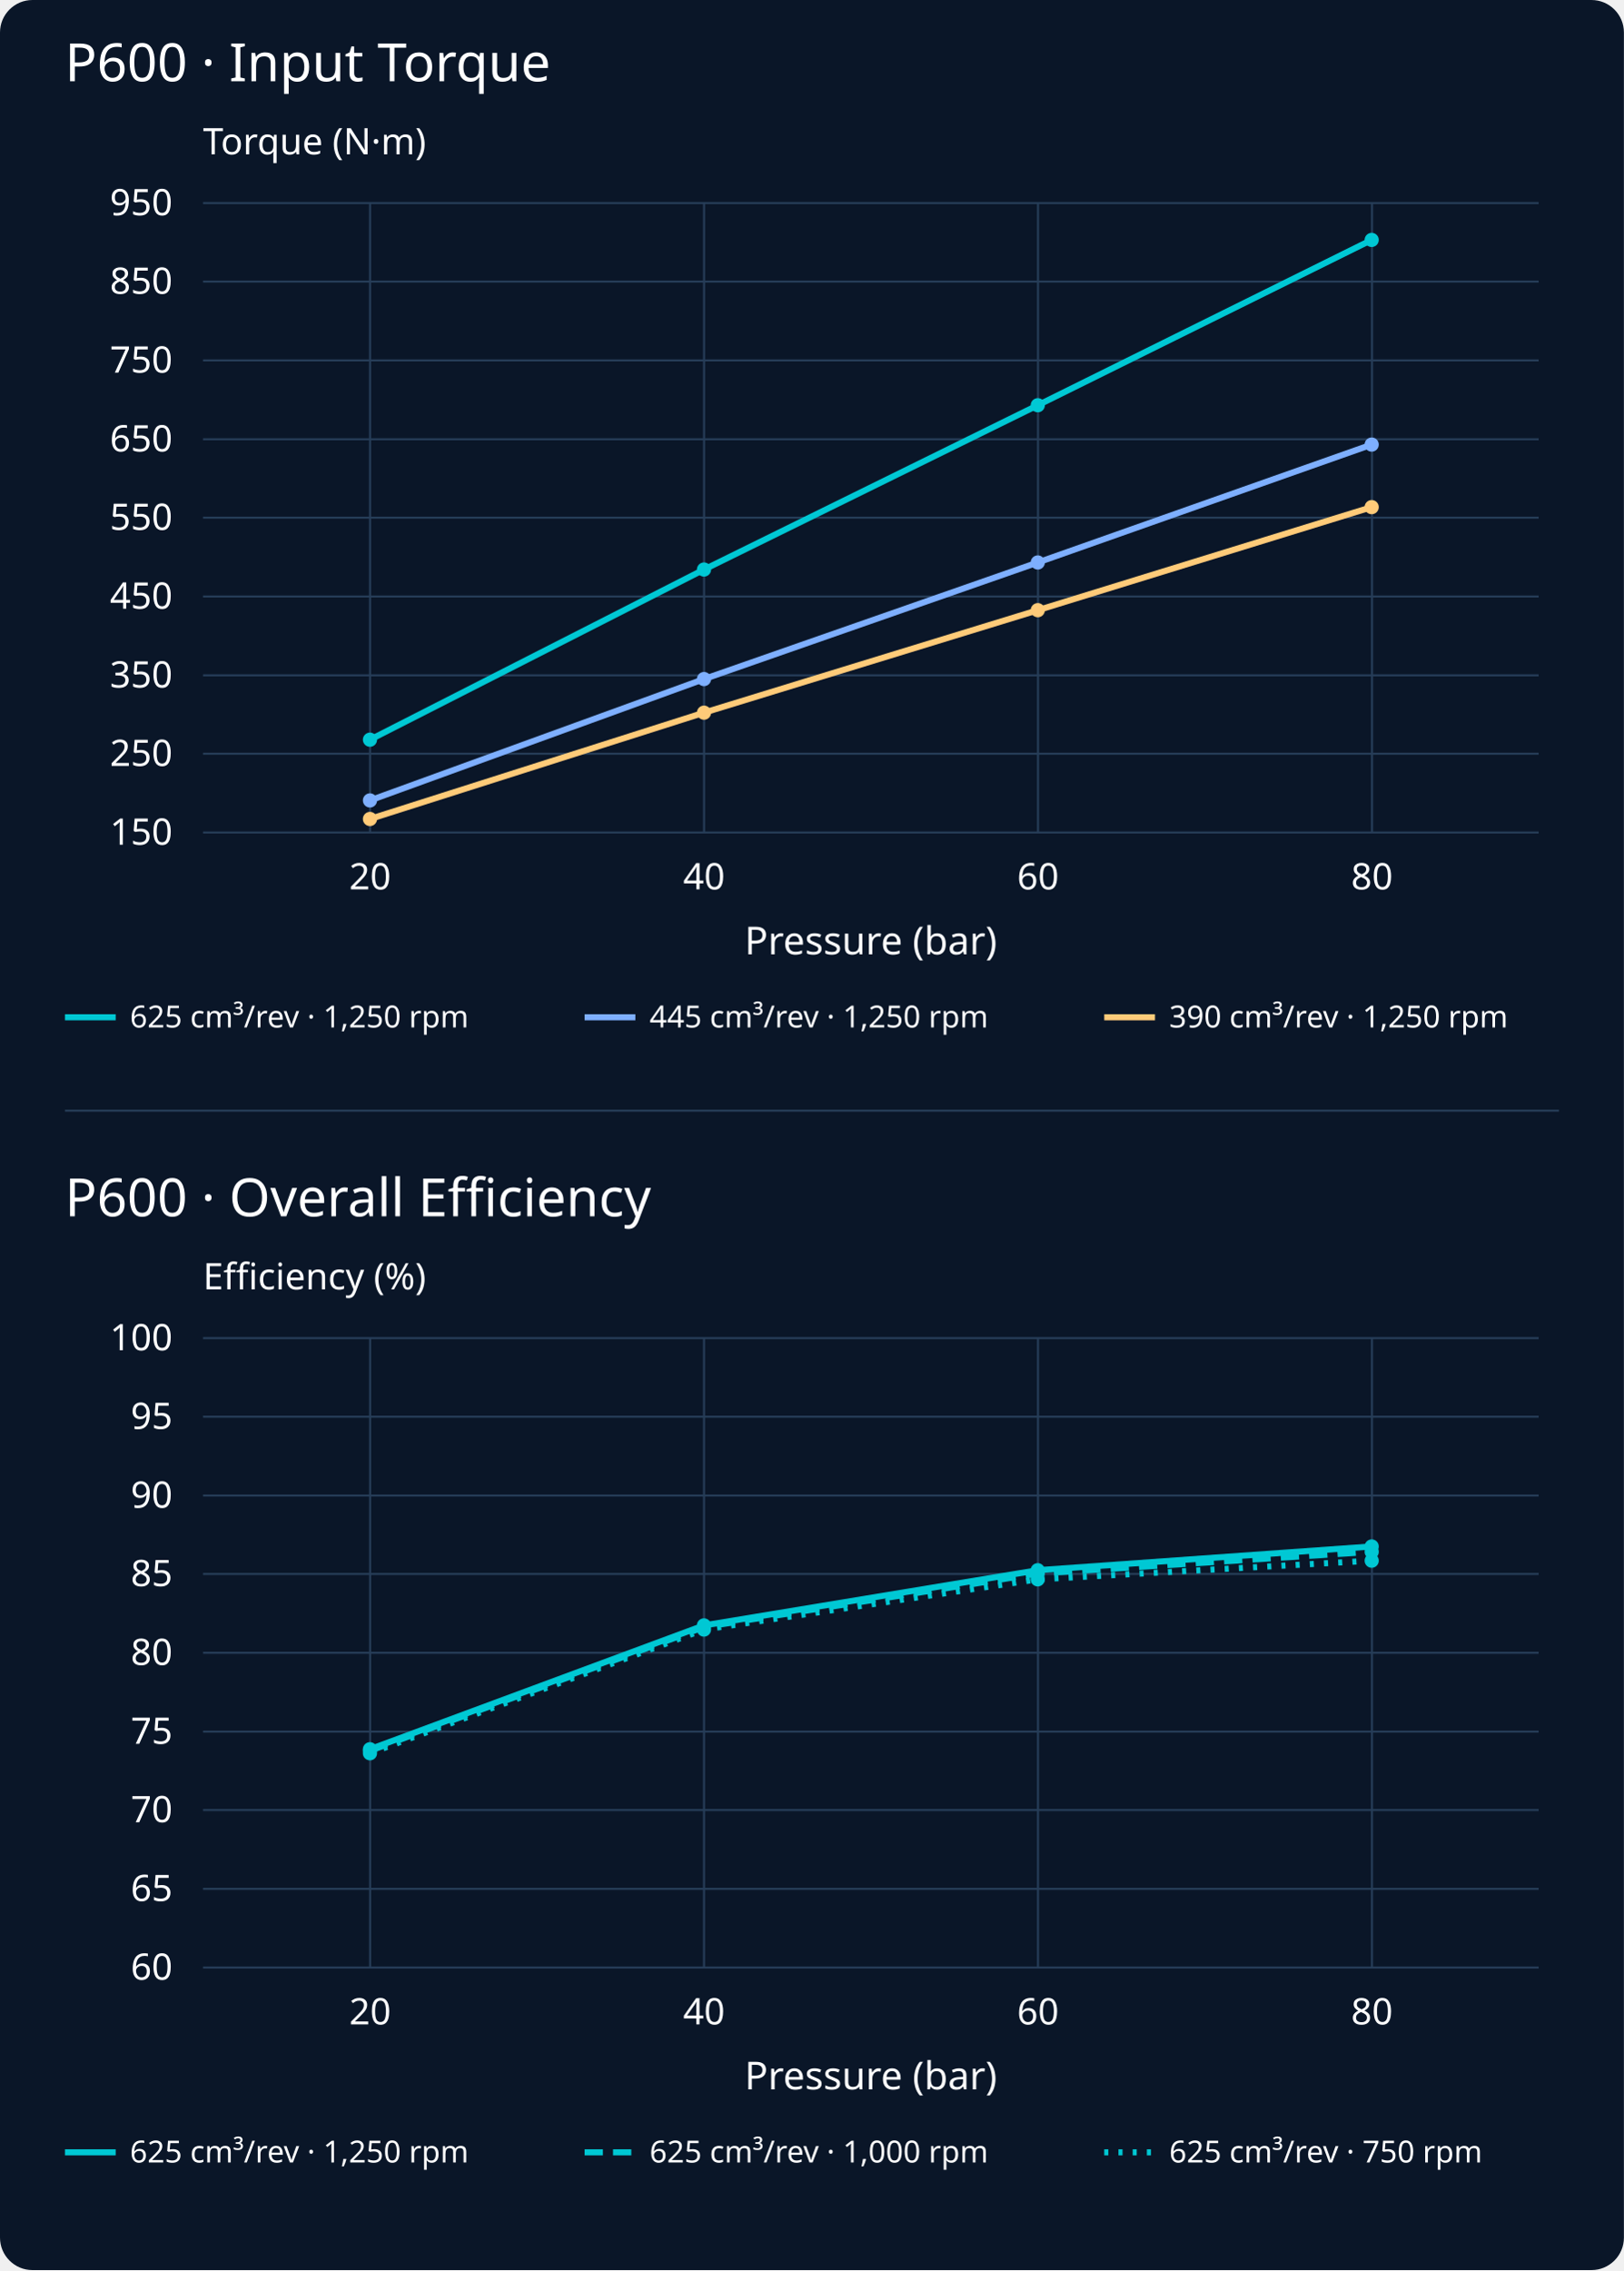
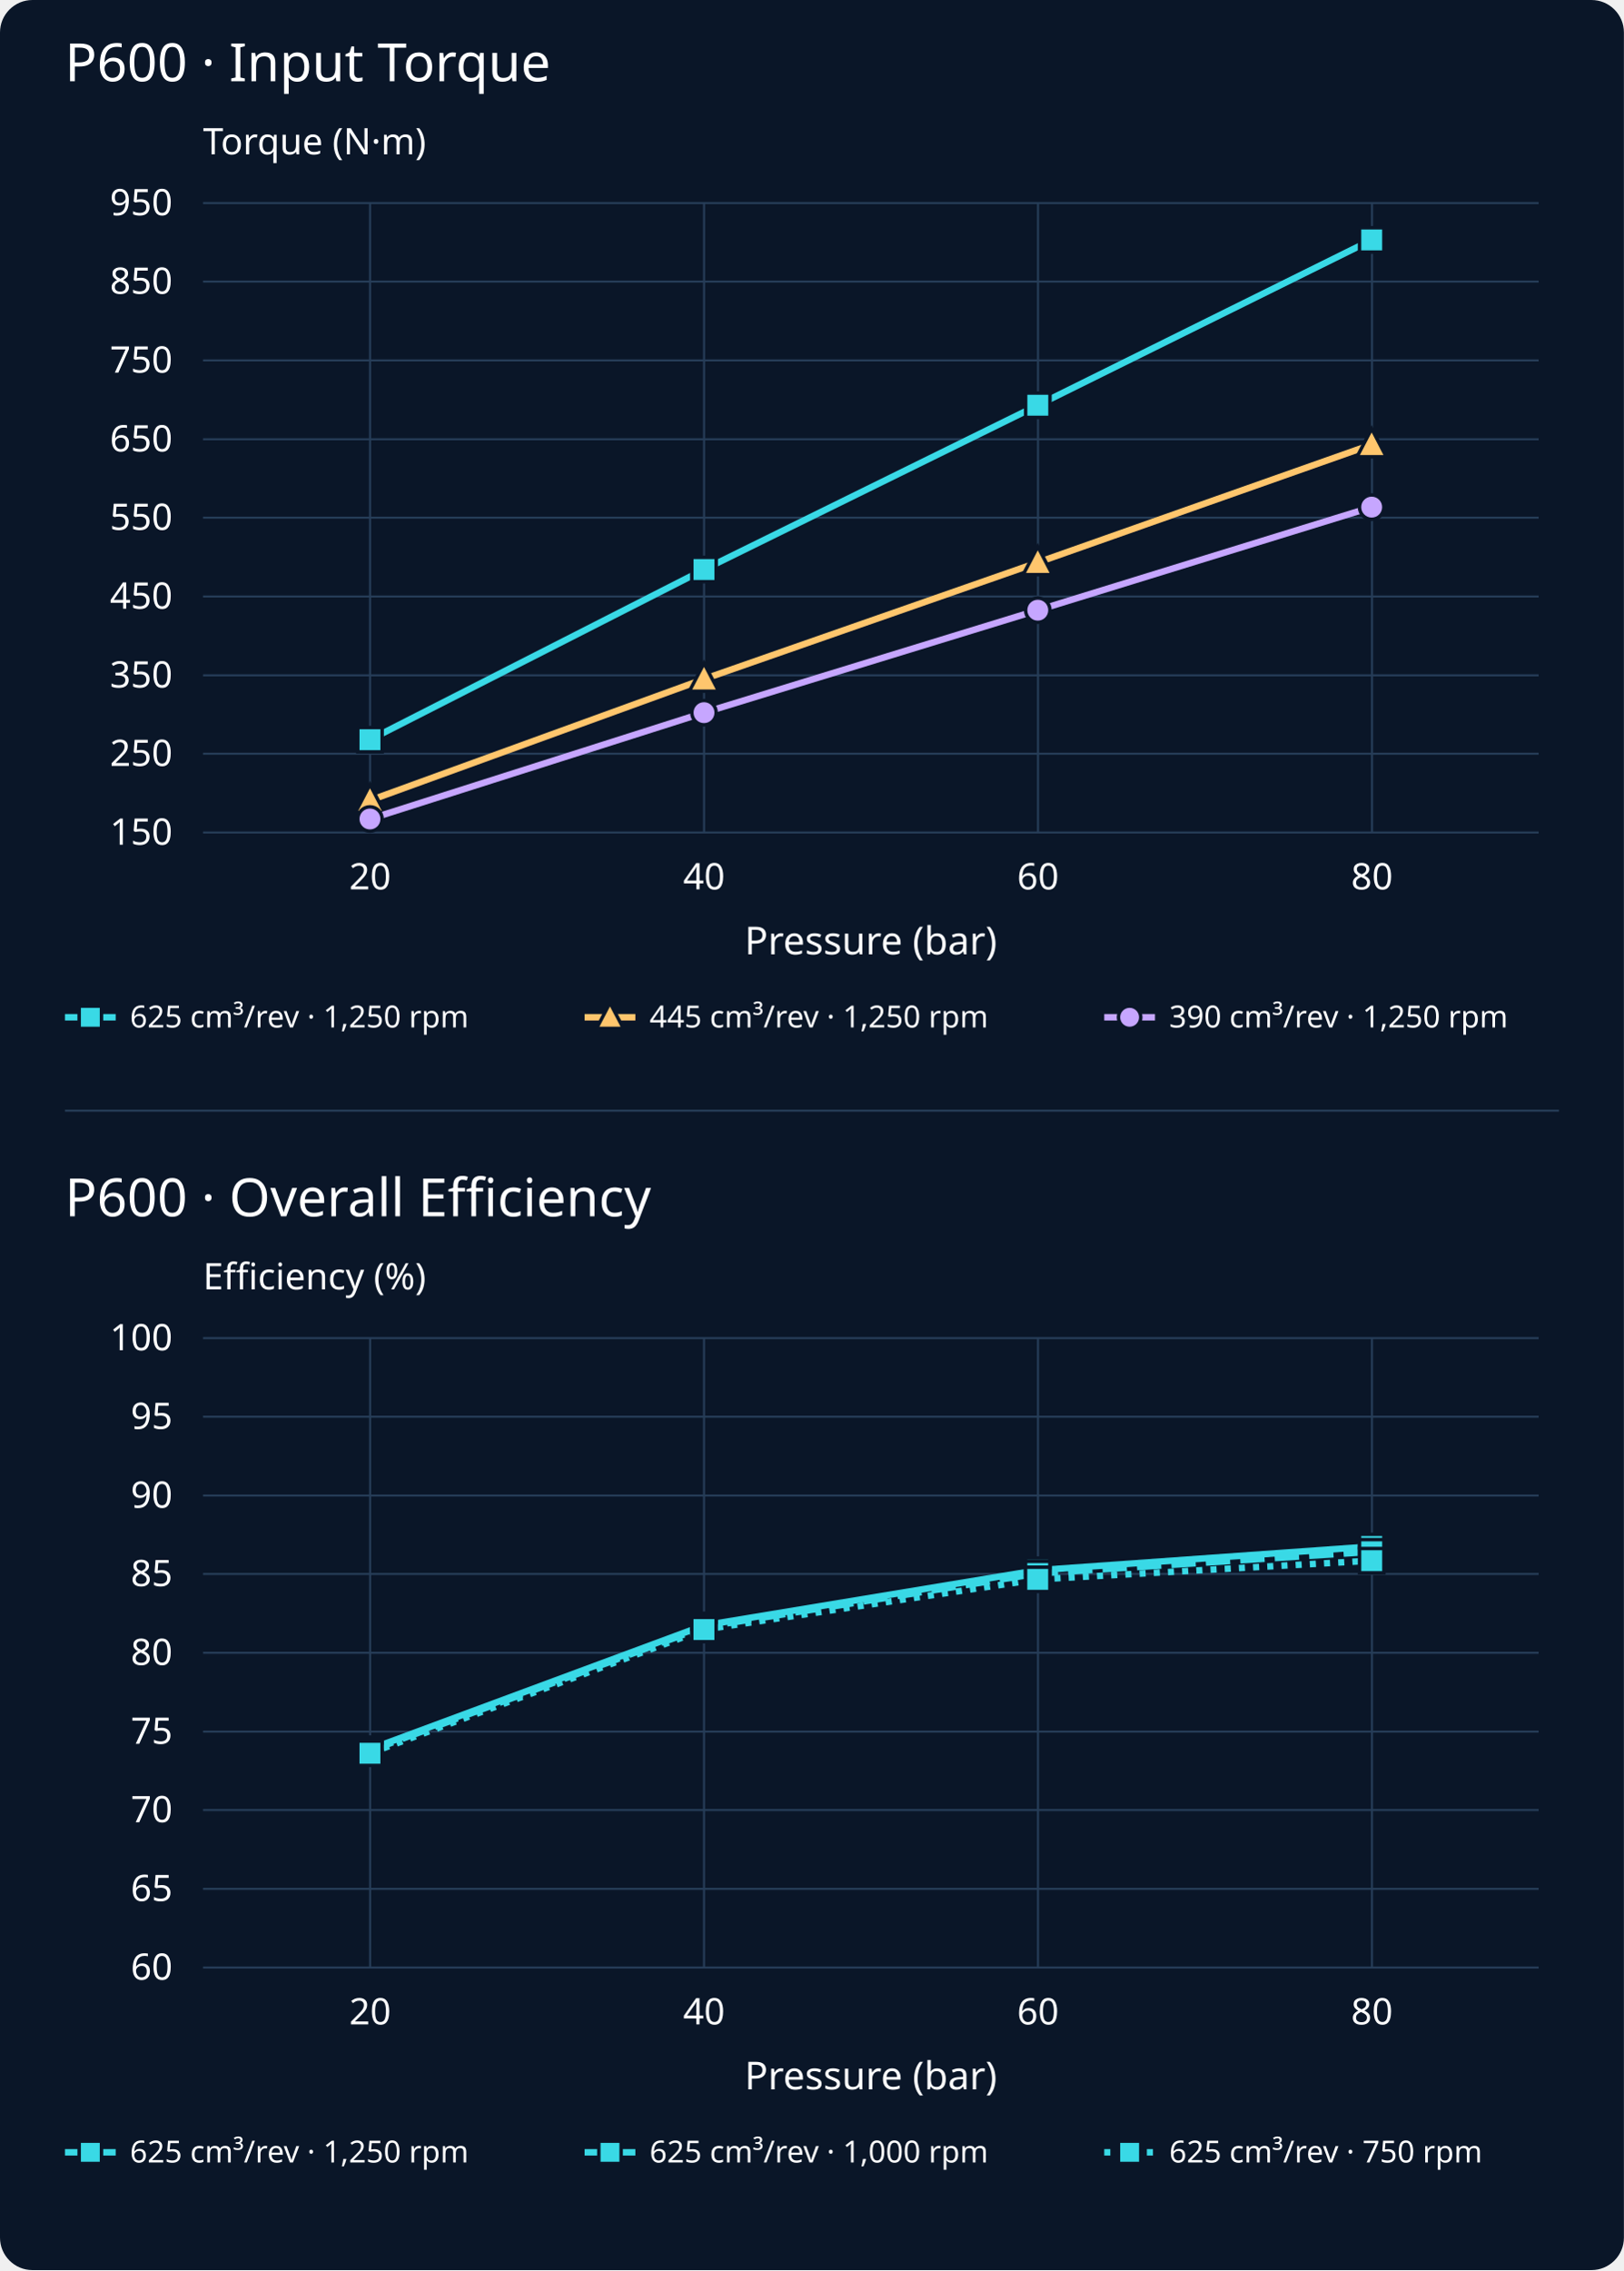
- <svg xmlns="http://www.w3.org/2000/svg" viewBox="0 0 800 1118" class="wq-chart" role="img" aria-label="P600 Input Torque and Overall Efficiency" style="font-family:Avenir, Avenir Next, Nunito Sans, sans-serif">
-   <rect width="800" height="1118" rx="16" fill="#0a1628" />
+ <svg xmlns="http://www.w3.org/2000/svg" aria-label="P600 Input Torque and Overall Efficiency" class="wq-chart" data-wq-readable="true" role="img" style="font-family:Avenir, Avenir Next, Nunito Sans, sans-serif" viewBox="0 0 800 1118">
+   <rect fill="#0a1628" height="1118" rx="16" width="800" />
  <g transform="translate(0 0)">
-     <text x="32.000" y="40.000" fill="#FFFFFF" font-size="26" text-anchor="start">P600 · Input Torque</text>
-     <text x="100.000" y="76.000" fill="#FFFFFF" font-size="18" text-anchor="start">Torque (N·m)</text>
+     <text fill="#FFFFFF" font-size="26" text-anchor="start" x="32.000" y="40.000">P600 · Input Torque</text>
+     <text fill="#FFFFFF" font-size="18" text-anchor="start" x="100.000" y="76.000">Torque (N·m)</text>
    <path d="M100 410.000H758" stroke="#263d58" stroke-width="1" />
-     <text x="85.000" y="416.000" fill="#FFFFFF" font-size="18" text-anchor="end">150</text>
+     <text fill="#FFFFFF" font-size="18" text-anchor="end" x="85.000" y="416.000">150</text>
    <path d="M100 371.210H758" stroke="#263d58" stroke-width="1" />
-     <text x="85.000" y="377.210" fill="#FFFFFF" font-size="18" text-anchor="end">250</text>
+     <text fill="#FFFFFF" font-size="18" text-anchor="end" x="85.000" y="377.210">250</text>
    <path d="M100 332.589H758" stroke="#263d58" stroke-width="1" />
-     <text x="85.000" y="338.589" fill="#FFFFFF" font-size="18" text-anchor="end">350</text>
+     <text fill="#FFFFFF" font-size="18" text-anchor="end" x="85.000" y="338.589">350</text>
    <path d="M100 293.765H758" stroke="#263d58" stroke-width="1" />
-     <text x="85.000" y="299.765" fill="#FFFFFF" font-size="18" text-anchor="end">450</text>
+     <text fill="#FFFFFF" font-size="18" text-anchor="end" x="85.000" y="299.765">450</text>
    <path d="M100 254.940H758" stroke="#263d58" stroke-width="1" />
-     <text x="85.000" y="260.940" fill="#FFFFFF" font-size="18" text-anchor="end">550</text>
+     <text fill="#FFFFFF" font-size="18" text-anchor="end" x="85.000" y="260.940">550</text>
    <path d="M100 216.320H758" stroke="#263d58" stroke-width="1" />
-     <text x="85.000" y="222.320" fill="#FFFFFF" font-size="18" text-anchor="end">650</text>
+     <text fill="#FFFFFF" font-size="18" text-anchor="end" x="85.000" y="222.320">650</text>
    <path d="M100 177.496H758" stroke="#263d58" stroke-width="1" />
-     <text x="85.000" y="183.496" fill="#FFFFFF" font-size="18" text-anchor="end">750</text>
+     <text fill="#FFFFFF" font-size="18" text-anchor="end" x="85.000" y="183.496">750</text>
    <path d="M100 138.671H758" stroke="#263d58" stroke-width="1" />
-     <text x="85.000" y="144.671" fill="#FFFFFF" font-size="18" text-anchor="end">850</text>
+     <text fill="#FFFFFF" font-size="18" text-anchor="end" x="85.000" y="144.671">850</text>
    <path d="M100 100.000H758" stroke="#263d58" stroke-width="1" />
-     <text x="85.000" y="106.000" fill="#FFFFFF" font-size="18" text-anchor="end">950</text>
+     <text fill="#FFFFFF" font-size="18" text-anchor="end" x="85.000" y="106.000">950</text>
    <path d="M182.294 100V410" stroke="#263d58" />
-     <text x="182.294" y="438.000" fill="#FFFFFF" font-size="18" text-anchor="middle">20</text>
+     <text fill="#FFFFFF" font-size="18" text-anchor="middle" x="182.294" y="438.000">20</text>
    <path d="M346.844 100V410" stroke="#263d58" />
-     <text x="346.844" y="438.000" fill="#FFFFFF" font-size="18" text-anchor="middle">40</text>
+     <text fill="#FFFFFF" font-size="18" text-anchor="middle" x="346.844" y="438.000">40</text>
    <path d="M511.364 100V410" stroke="#263d58" />
-     <text x="511.364" y="438.000" fill="#FFFFFF" font-size="18" text-anchor="middle">60</text>
+     <text fill="#FFFFFF" font-size="18" text-anchor="middle" x="511.364" y="438.000">60</text>
    <path d="M675.914 100V410" stroke="#263d58" />
-     <text x="675.914" y="438.000" fill="#FFFFFF" font-size="18" text-anchor="middle">80</text>
-     <text x="429.000" y="470.000" fill="#FFFFFF" font-size="19" text-anchor="middle">Pressure (bar)</text>
-     <path d="M182.252 364.296 L346.818 280.483 L511.26 199.564 L675.748 118.152" fill="none" stroke="#00c8d4" stroke-width="3" stroke-dasharray="" />
-     <circle cx="182.252" cy="364.296" r="3.5" fill="#00c8d4" />
-     <circle cx="346.818" cy="280.483" r="3.5" fill="#00c8d4" />
-     <circle cx="511.26" cy="199.564" r="3.5" fill="#00c8d4" />
-     <circle cx="675.748" cy="118.152" r="3.5" fill="#00c8d4" />
-     <path d="M32 501h25" stroke="#00c8d4" stroke-width="3" stroke-dasharray="" />
-     <text x="64.000" y="506.000" fill="#FFFFFF" font-size="15" text-anchor="start">625 cm³/rev · 1,250 rpm</text>
-     <path d="M182.252 394.198 L346.818 334.428 L511.26 277.009 L675.748 218.943" fill="none" stroke="#7eafff" stroke-width="3" stroke-dasharray="" />
-     <circle cx="182.252" cy="394.198" r="3.5" fill="#7eafff" />
-     <circle cx="346.818" cy="334.428" r="3.5" fill="#7eafff" />
-     <circle cx="511.26" cy="277.009" r="3.5" fill="#7eafff" />
-     <circle cx="675.748" cy="218.943" r="3.5" fill="#7eafff" />
-     <path d="M288 501h25" stroke="#7eafff" stroke-width="3" stroke-dasharray="" />
-     <text x="320.000" y="506.000" fill="#FFFFFF" font-size="15" text-anchor="start">445 cm³/rev · 1,250 rpm</text>
-     <path d="M182.252 403.342 L346.818 350.98 L511.26 300.508 L675.748 249.747" fill="none" stroke="#ffcb79" stroke-width="3" stroke-dasharray="" />
-     <circle cx="182.252" cy="403.342" r="3.5" fill="#ffcb79" />
-     <circle cx="346.818" cy="350.98" r="3.5" fill="#ffcb79" />
-     <circle cx="511.26" cy="300.508" r="3.5" fill="#ffcb79" />
-     <circle cx="675.748" cy="249.747" r="3.5" fill="#ffcb79" />
-     <path d="M544 501h25" stroke="#ffcb79" stroke-width="3" stroke-dasharray="" />
-     <text x="576.000" y="506.000" fill="#FFFFFF" font-size="15" text-anchor="start">390 cm³/rev · 1,250 rpm</text>
+     <text fill="#FFFFFF" font-size="18" text-anchor="middle" x="675.914" y="438.000">80</text>
+     <text fill="#FFFFFF" font-size="19" text-anchor="middle" x="429.000" y="470.000">Pressure (bar)</text>
+     <path d="M182.252 364.296 L346.818 280.483 L511.26 199.564 L675.748 118.152" data-wq-series="625 cm³/rev · 1,250 rpm" fill="none" stroke="#39d9e6" stroke-dasharray="" stroke-width="3.2" />
+     <rect class="wq-series-marker" fill="#39d9e6" height="12" stroke="#0a1628" stroke-width="1.7" width="12" x="176.252" y="358.296" />
+     <rect class="wq-series-marker" fill="#39d9e6" height="12" stroke="#0a1628" stroke-width="1.7" width="12" x="340.818" y="274.483" />
+     <rect class="wq-series-marker" fill="#39d9e6" height="12" stroke="#0a1628" stroke-width="1.7" width="12" x="505.26" y="193.564" />
+     <rect class="wq-series-marker" fill="#39d9e6" height="12" stroke="#0a1628" stroke-width="1.7" width="12" x="669.748" y="112.152" />
+     <path d="M32 501h25" stroke="#39d9e6" stroke-dasharray="" stroke-width="3.2" />
+     <rect class="wq-series-marker" fill="#39d9e6" height="11.0" stroke="#0a1628" stroke-width="1.7" width="11.0" x="39.0" y="495.5" />
+     <text fill="#FFFFFF" font-size="15" text-anchor="start" x="64.000" y="506.000">625 cm³/rev · 1,250 rpm</text>
+     <path d="M182.252 394.198 L346.818 334.428 L511.26 277.009 L675.748 218.943" data-wq-series="445 cm³/rev · 1,250 rpm" fill="none" stroke="#ffc66d" stroke-dasharray="" stroke-width="3.2" />
+     <path class="wq-series-marker" d="M182.252 386.398L189.452 400.198L175.052 400.198Z" fill="#ffc66d" stroke="#0a1628" stroke-width="1.7" />
+     <path class="wq-series-marker" d="M346.818 326.628L354.018 340.428L339.618 340.428Z" fill="#ffc66d" stroke="#0a1628" stroke-width="1.7" />
+     <path class="wq-series-marker" d="M511.26 269.209L518.46 283.009L504.06 283.009Z" fill="#ffc66d" stroke="#0a1628" stroke-width="1.7" />
+     <path class="wq-series-marker" d="M675.748 211.143L682.948 224.943L668.548 224.943Z" fill="#ffc66d" stroke="#0a1628" stroke-width="1.7" />
+     <path d="M288 501h25" stroke="#ffc66d" stroke-dasharray="" stroke-width="3.2" />
+     <path class="wq-series-marker" d="M300.5 493.85L307.1 506.5L293.9 506.5Z" fill="#ffc66d" stroke="#0a1628" stroke-width="1.7" />
+     <text fill="#FFFFFF" font-size="15" text-anchor="start" x="320.000" y="506.000">445 cm³/rev · 1,250 rpm</text>
+     <path d="M182.252 403.342 L346.818 350.98 L511.26 300.508 L675.748 249.747" data-wq-series="390 cm³/rev · 1,250 rpm" fill="none" stroke="#c6a6ff" stroke-dasharray="" stroke-width="3.2" />
+     <circle class="wq-series-marker" cx="182.252" cy="403.342" fill="#c6a6ff" r="6" stroke="#0a1628" stroke-width="1.7" />
+     <circle class="wq-series-marker" cx="346.818" cy="350.98" fill="#c6a6ff" r="6" stroke="#0a1628" stroke-width="1.7" />
+     <circle class="wq-series-marker" cx="511.26" cy="300.508" fill="#c6a6ff" r="6" stroke="#0a1628" stroke-width="1.7" />
+     <circle class="wq-series-marker" cx="675.748" cy="249.747" fill="#c6a6ff" r="6" stroke="#0a1628" stroke-width="1.7" />
+     <path d="M544 501h25" stroke="#c6a6ff" stroke-dasharray="" stroke-width="3.2" />
+     <circle class="wq-series-marker" cx="556.5" cy="501.0" fill="#c6a6ff" r="5.5" stroke="#0a1628" stroke-width="1.7" />
+     <text fill="#FFFFFF" font-size="15" text-anchor="start" x="576.000" y="506.000">390 cm³/rev · 1,250 rpm</text>
  </g>
  <path d="M32 547H768" stroke="#263d58" />
  <g transform="translate(0 559)">
-     <text x="32.000" y="40.000" fill="#FFFFFF" font-size="26" text-anchor="start">P600 · Overall Efficiency</text>
-     <text x="100.000" y="76.000" fill="#FFFFFF" font-size="18" text-anchor="start">Efficiency (%)</text>
+     <text fill="#FFFFFF" font-size="26" text-anchor="start" x="32.000" y="40.000">P600 · Overall Efficiency</text>
+     <text fill="#FFFFFF" font-size="18" text-anchor="start" x="100.000" y="76.000">Efficiency (%)</text>
    <path d="M100 410.000H758" stroke="#263d58" stroke-width="1" />
-     <text x="85.000" y="416.000" fill="#FFFFFF" font-size="18" text-anchor="end">60</text>
+     <text fill="#FFFFFF" font-size="18" text-anchor="end" x="85.000" y="416.000">60</text>
    <path d="M100 371.261H758" stroke="#263d58" stroke-width="1" />
-     <text x="85.000" y="377.261" fill="#FFFFFF" font-size="18" text-anchor="end">65</text>
+     <text fill="#FFFFFF" font-size="18" text-anchor="end" x="85.000" y="377.261">65</text>
    <path d="M100 332.436H758" stroke="#263d58" stroke-width="1" />
-     <text x="85.000" y="338.436" fill="#FFFFFF" font-size="18" text-anchor="end">70</text>
+     <text fill="#FFFFFF" font-size="18" text-anchor="end" x="85.000" y="338.436">70</text>
    <path d="M100 293.816H758" stroke="#263d58" stroke-width="1" />
-     <text x="85.000" y="299.816" fill="#FFFFFF" font-size="18" text-anchor="end">75</text>
+     <text fill="#FFFFFF" font-size="18" text-anchor="end" x="85.000" y="299.816">75</text>
    <path d="M100 254.991H758" stroke="#263d58" stroke-width="1" />
-     <text x="85.000" y="260.991" fill="#FFFFFF" font-size="18" text-anchor="end">80</text>
+     <text fill="#FFFFFF" font-size="18" text-anchor="end" x="85.000" y="260.991">80</text>
    <path d="M100 216.167H758" stroke="#263d58" stroke-width="1" />
-     <text x="85.000" y="222.167" fill="#FFFFFF" font-size="18" text-anchor="end">85</text>
+     <text fill="#FFFFFF" font-size="18" text-anchor="end" x="85.000" y="222.167">85</text>
    <path d="M100 177.547H758" stroke="#263d58" stroke-width="1" />
-     <text x="85.000" y="183.547" fill="#FFFFFF" font-size="18" text-anchor="end">90</text>
+     <text fill="#FFFFFF" font-size="18" text-anchor="end" x="85.000" y="183.547">90</text>
    <path d="M100 138.722H758" stroke="#263d58" stroke-width="1" />
-     <text x="85.000" y="144.722" fill="#FFFFFF" font-size="18" text-anchor="end">95</text>
+     <text fill="#FFFFFF" font-size="18" text-anchor="end" x="85.000" y="144.722">95</text>
    <path d="M100 100.000H758" stroke="#263d58" stroke-width="1" />
-     <text x="85.000" y="106.000" fill="#FFFFFF" font-size="18" text-anchor="end">100</text>
+     <text fill="#FFFFFF" font-size="18" text-anchor="end" x="85.000" y="106.000">100</text>
    <path d="M182.317 100V410" stroke="#263d58" />
-     <text x="182.317" y="438.000" fill="#FFFFFF" font-size="18" text-anchor="middle">20</text>
+     <text fill="#FFFFFF" font-size="18" text-anchor="middle" x="182.317" y="438.000">20</text>
    <path d="M346.821 100V410" stroke="#263d58" />
-     <text x="346.821" y="438.000" fill="#FFFFFF" font-size="18" text-anchor="middle">40</text>
+     <text fill="#FFFFFF" font-size="18" text-anchor="middle" x="346.821" y="438.000">40</text>
    <path d="M511.356 100V410" stroke="#263d58" />
-     <text x="511.356" y="438.000" fill="#FFFFFF" font-size="18" text-anchor="middle">60</text>
+     <text fill="#FFFFFF" font-size="18" text-anchor="middle" x="511.356" y="438.000">60</text>
    <path d="M675.890 100V410" stroke="#263d58" />
-     <text x="675.890" y="438.000" fill="#FFFFFF" font-size="18" text-anchor="middle">80</text>
-     <text x="429.000" y="470.000" fill="#FFFFFF" font-size="19" text-anchor="middle">Pressure (bar)</text>
-     <path d="M182.244 302.5 L346.794 241.505 L511.221 214.328 L675.756 202.63" fill="none" stroke="#00c8d4" stroke-width="3" stroke-dasharray="" />
-     <circle cx="182.244" cy="302.5" r="3.5" fill="#00c8d4" />
-     <circle cx="346.794" cy="241.505" r="3.5" fill="#00c8d4" />
-     <circle cx="511.221" cy="214.328" r="3.5" fill="#00c8d4" />
-     <circle cx="675.756" cy="202.63" r="3.5" fill="#00c8d4" />
-     <path d="M32 501h25" stroke="#00c8d4" stroke-width="3" stroke-dasharray="" />
-     <text x="64.000" y="506.000" fill="#FFFFFF" font-size="15" text-anchor="start">625 cm³/rev · 1,250 rpm</text>
-     <path d="M182.244 303.25 L346.794 242.322 L511.221 215.963 L675.756 205.252" fill="none" stroke="#00c8d4" stroke-width="3" stroke-dasharray="9 5" />
-     <circle cx="182.244" cy="303.25" r="3.5" fill="#00c8d4" />
-     <circle cx="346.794" cy="242.322" r="3.5" fill="#00c8d4" />
-     <circle cx="511.221" cy="215.963" r="3.5" fill="#00c8d4" />
-     <circle cx="675.756" cy="205.252" r="3.5" fill="#00c8d4" />
-     <path d="M288 501h25" stroke="#00c8d4" stroke-width="3" stroke-dasharray="9 5" />
-     <text x="320.000" y="506.000" fill="#FFFFFF" font-size="15" text-anchor="start">625 cm³/rev · 1,000 rpm</text>
-     <path d="M182.244 304.476 L346.794 243.548 L511.221 218.823 L675.756 209.628" fill="none" stroke="#00c8d4" stroke-width="3" stroke-dasharray="2 5" />
-     <circle cx="182.244" cy="304.476" r="3.5" fill="#00c8d4" />
-     <circle cx="346.794" cy="243.548" r="3.5" fill="#00c8d4" />
-     <circle cx="511.221" cy="218.823" r="3.5" fill="#00c8d4" />
-     <circle cx="675.756" cy="209.628" r="3.5" fill="#00c8d4" />
-     <path d="M544 501h25" stroke="#00c8d4" stroke-width="3" stroke-dasharray="2 5" />
-     <text x="576.000" y="506.000" fill="#FFFFFF" font-size="15" text-anchor="start">625 cm³/rev · 750 rpm</text>
+     <text fill="#FFFFFF" font-size="18" text-anchor="middle" x="675.890" y="438.000">80</text>
+     <text fill="#FFFFFF" font-size="19" text-anchor="middle" x="429.000" y="470.000">Pressure (bar)</text>
+     <path d="M182.244 302.5 L346.794 241.505 L511.221 214.328 L675.756 202.63" data-wq-series="625 cm³/rev · 1,250 rpm" fill="none" stroke="#39d9e6" stroke-dasharray="" stroke-width="3.2" />
+     <rect class="wq-series-marker" fill="#39d9e6" height="12" stroke="#0a1628" stroke-width="1.7" width="12" x="176.244" y="296.5" />
+     <rect class="wq-series-marker" fill="#39d9e6" height="12" stroke="#0a1628" stroke-width="1.7" width="12" x="340.794" y="235.505" />
+     <rect class="wq-series-marker" fill="#39d9e6" height="12" stroke="#0a1628" stroke-width="1.7" width="12" x="505.221" y="208.328" />
+     <rect class="wq-series-marker" fill="#39d9e6" height="12" stroke="#0a1628" stroke-width="1.7" width="12" x="669.756" y="196.63" />
+     <path d="M32 501h25" stroke="#39d9e6" stroke-dasharray="" stroke-width="3.2" />
+     <rect class="wq-series-marker" fill="#39d9e6" height="11.0" stroke="#0a1628" stroke-width="1.7" width="11.0" x="39.0" y="495.5" />
+     <text fill="#FFFFFF" font-size="15" text-anchor="start" x="64.000" y="506.000">625 cm³/rev · 1,250 rpm</text>
+     <path d="M182.244 303.25 L346.794 242.322 L511.221 215.963 L675.756 205.252" data-wq-series="625 cm³/rev · 1,000 rpm" fill="none" stroke="#39d9e6" stroke-dasharray="12 5" stroke-width="3.2" />
+     <rect class="wq-series-marker" fill="#39d9e6" height="12" stroke="#0a1628" stroke-width="1.7" width="12" x="176.244" y="297.25" />
+     <rect class="wq-series-marker" fill="#39d9e6" height="12" stroke="#0a1628" stroke-width="1.7" width="12" x="340.794" y="236.322" />
+     <rect class="wq-series-marker" fill="#39d9e6" height="12" stroke="#0a1628" stroke-width="1.7" width="12" x="505.221" y="209.963" />
+     <rect class="wq-series-marker" fill="#39d9e6" height="12" stroke="#0a1628" stroke-width="1.7" width="12" x="669.756" y="199.252" />
+     <path d="M288 501h25" stroke="#39d9e6" stroke-dasharray="12 5" stroke-width="3.2" />
+     <rect class="wq-series-marker" fill="#39d9e6" height="11.0" stroke="#0a1628" stroke-width="1.7" width="11.0" x="295.0" y="495.5" />
+     <text fill="#FFFFFF" font-size="15" text-anchor="start" x="320.000" y="506.000">625 cm³/rev · 1,000 rpm</text>
+     <path d="M182.244 304.476 L346.794 243.548 L511.221 218.823 L675.756 209.628" data-wq-series="625 cm³/rev · 750 rpm" fill="none" stroke="#39d9e6" stroke-dasharray="3 4" stroke-width="3.2" />
+     <rect class="wq-series-marker" fill="#39d9e6" height="12" stroke="#0a1628" stroke-width="1.7" width="12" x="176.244" y="298.476" />
+     <rect class="wq-series-marker" fill="#39d9e6" height="12" stroke="#0a1628" stroke-width="1.7" width="12" x="340.794" y="237.548" />
+     <rect class="wq-series-marker" fill="#39d9e6" height="12" stroke="#0a1628" stroke-width="1.7" width="12" x="505.221" y="212.823" />
+     <rect class="wq-series-marker" fill="#39d9e6" height="12" stroke="#0a1628" stroke-width="1.7" width="12" x="669.756" y="203.628" />
+     <path d="M544 501h25" stroke="#39d9e6" stroke-dasharray="3 4" stroke-width="3.2" />
+     <rect class="wq-series-marker" fill="#39d9e6" height="11.0" stroke="#0a1628" stroke-width="1.7" width="11.0" x="551.0" y="495.5" />
+     <text fill="#FFFFFF" font-size="15" text-anchor="start" x="576.000" y="506.000">625 cm³/rev · 750 rpm</text>
  </g>
</svg>
